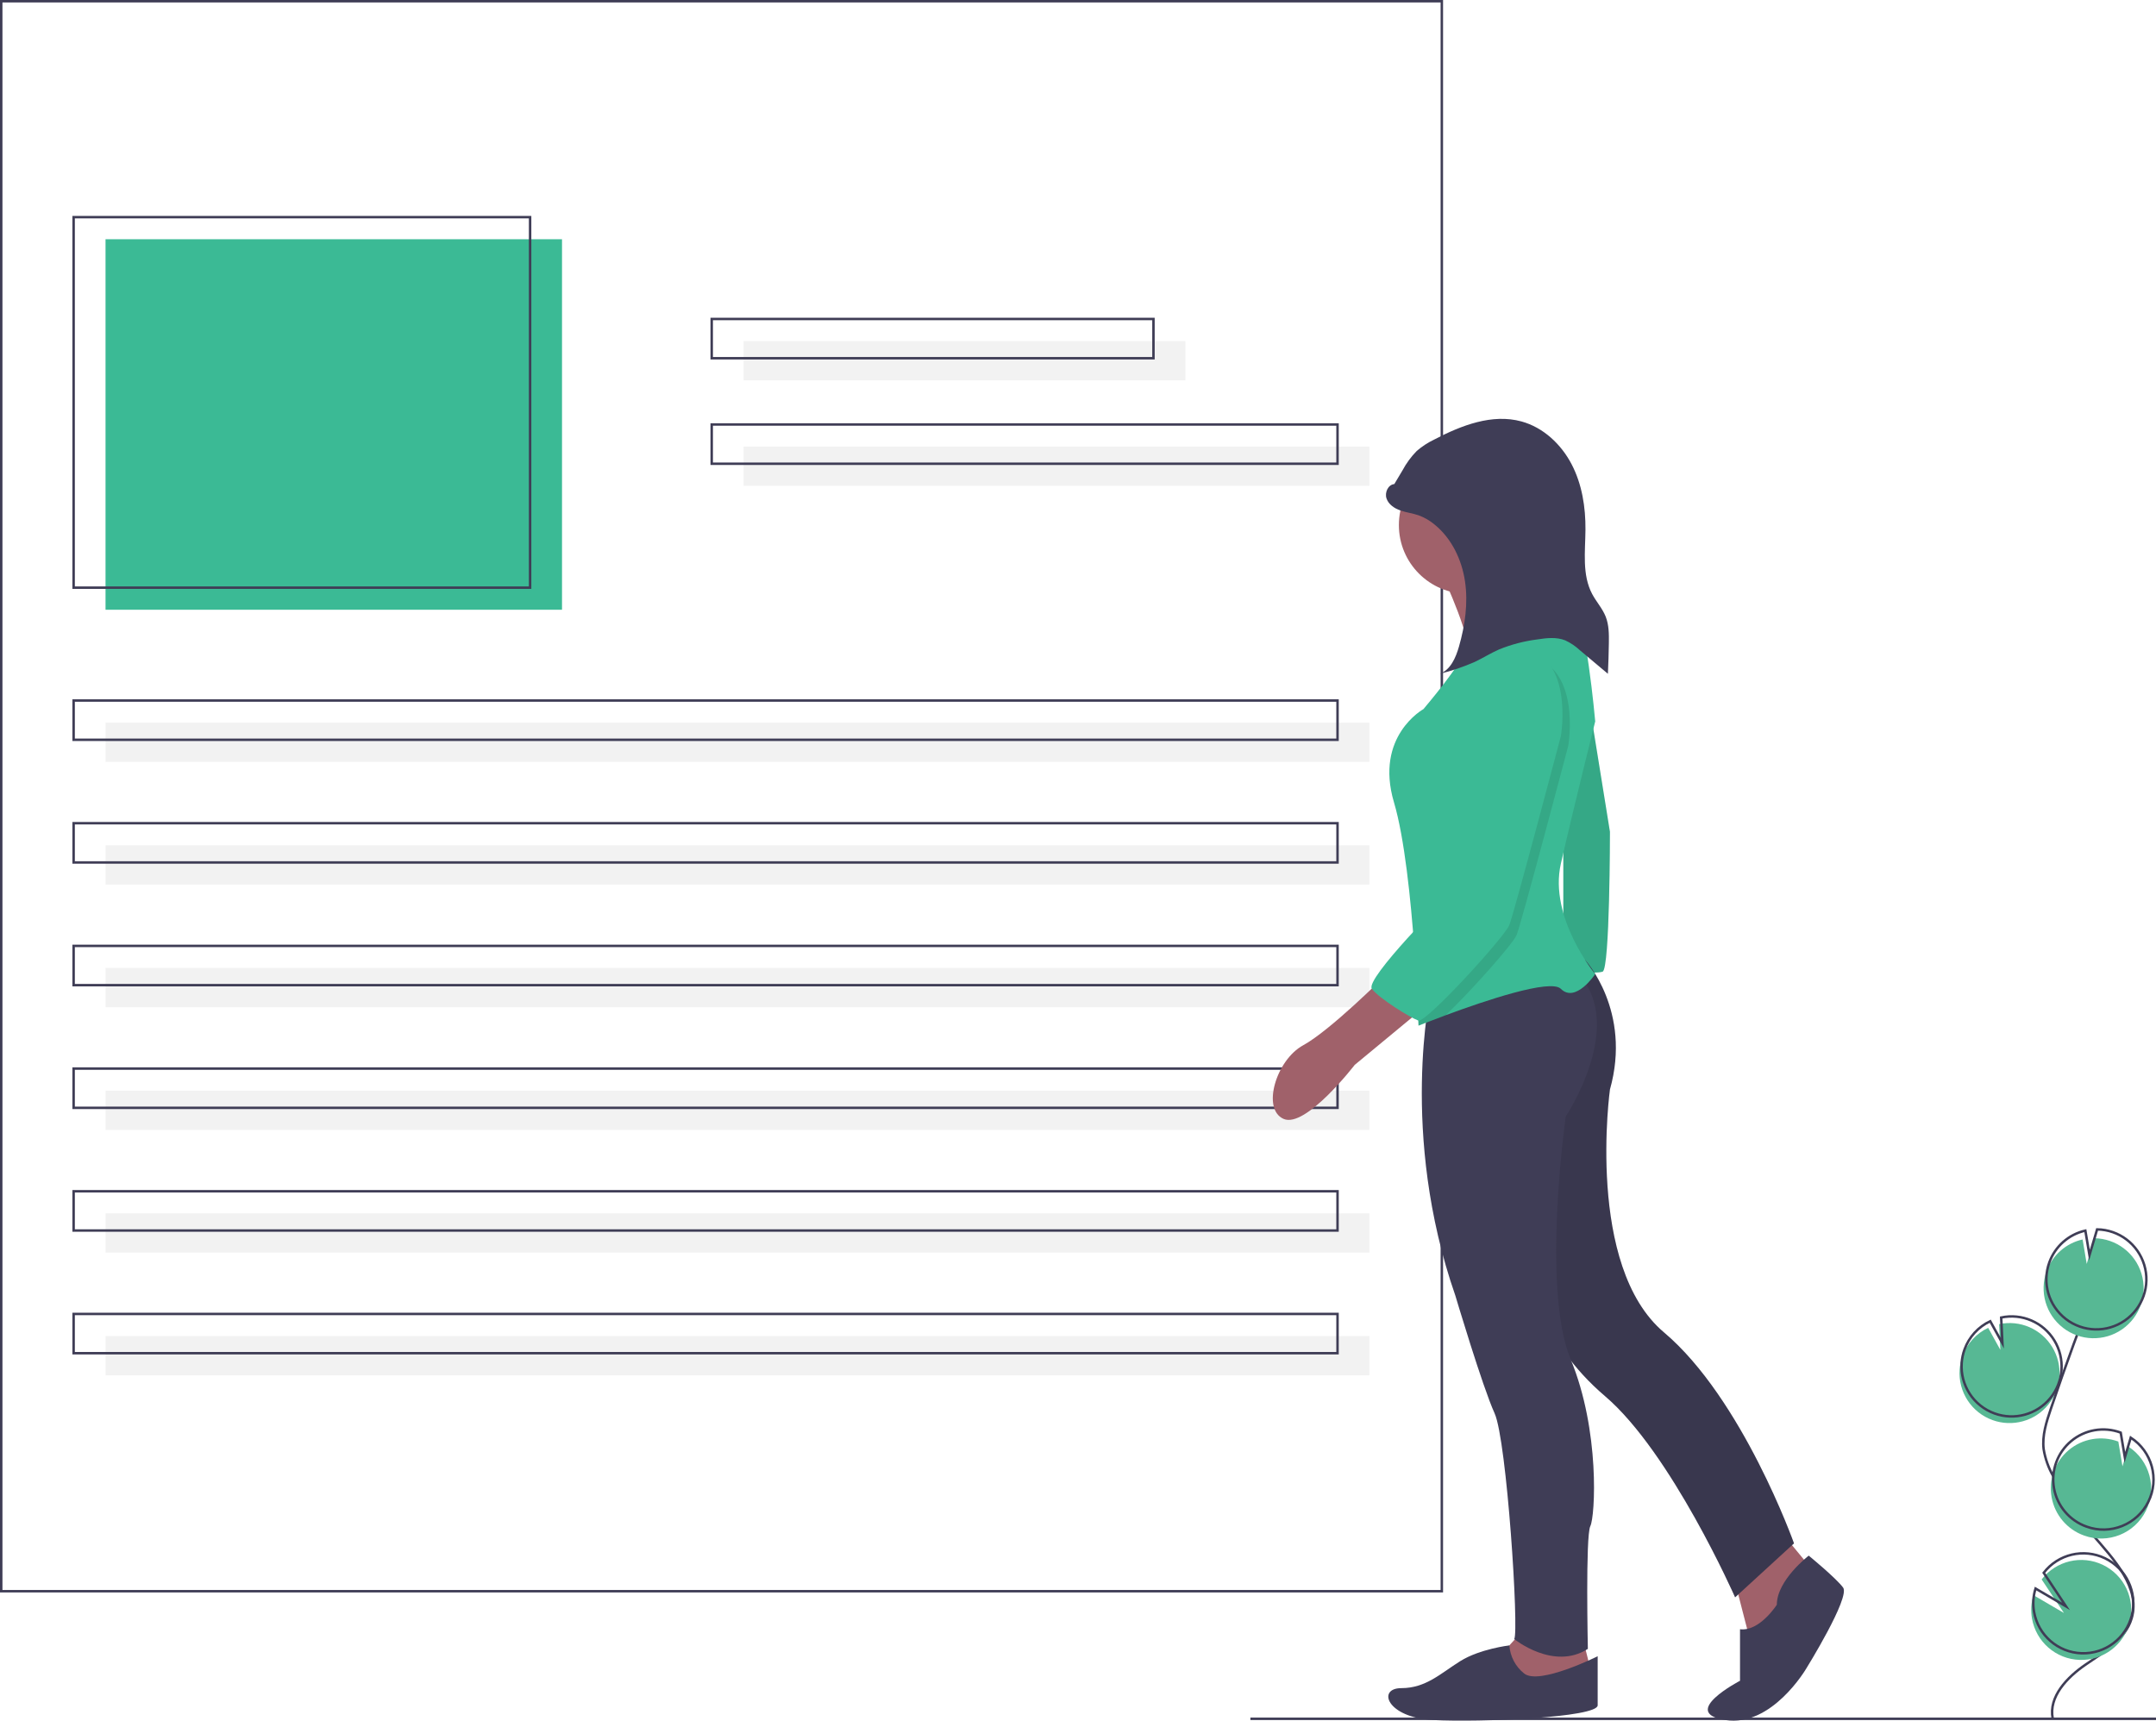
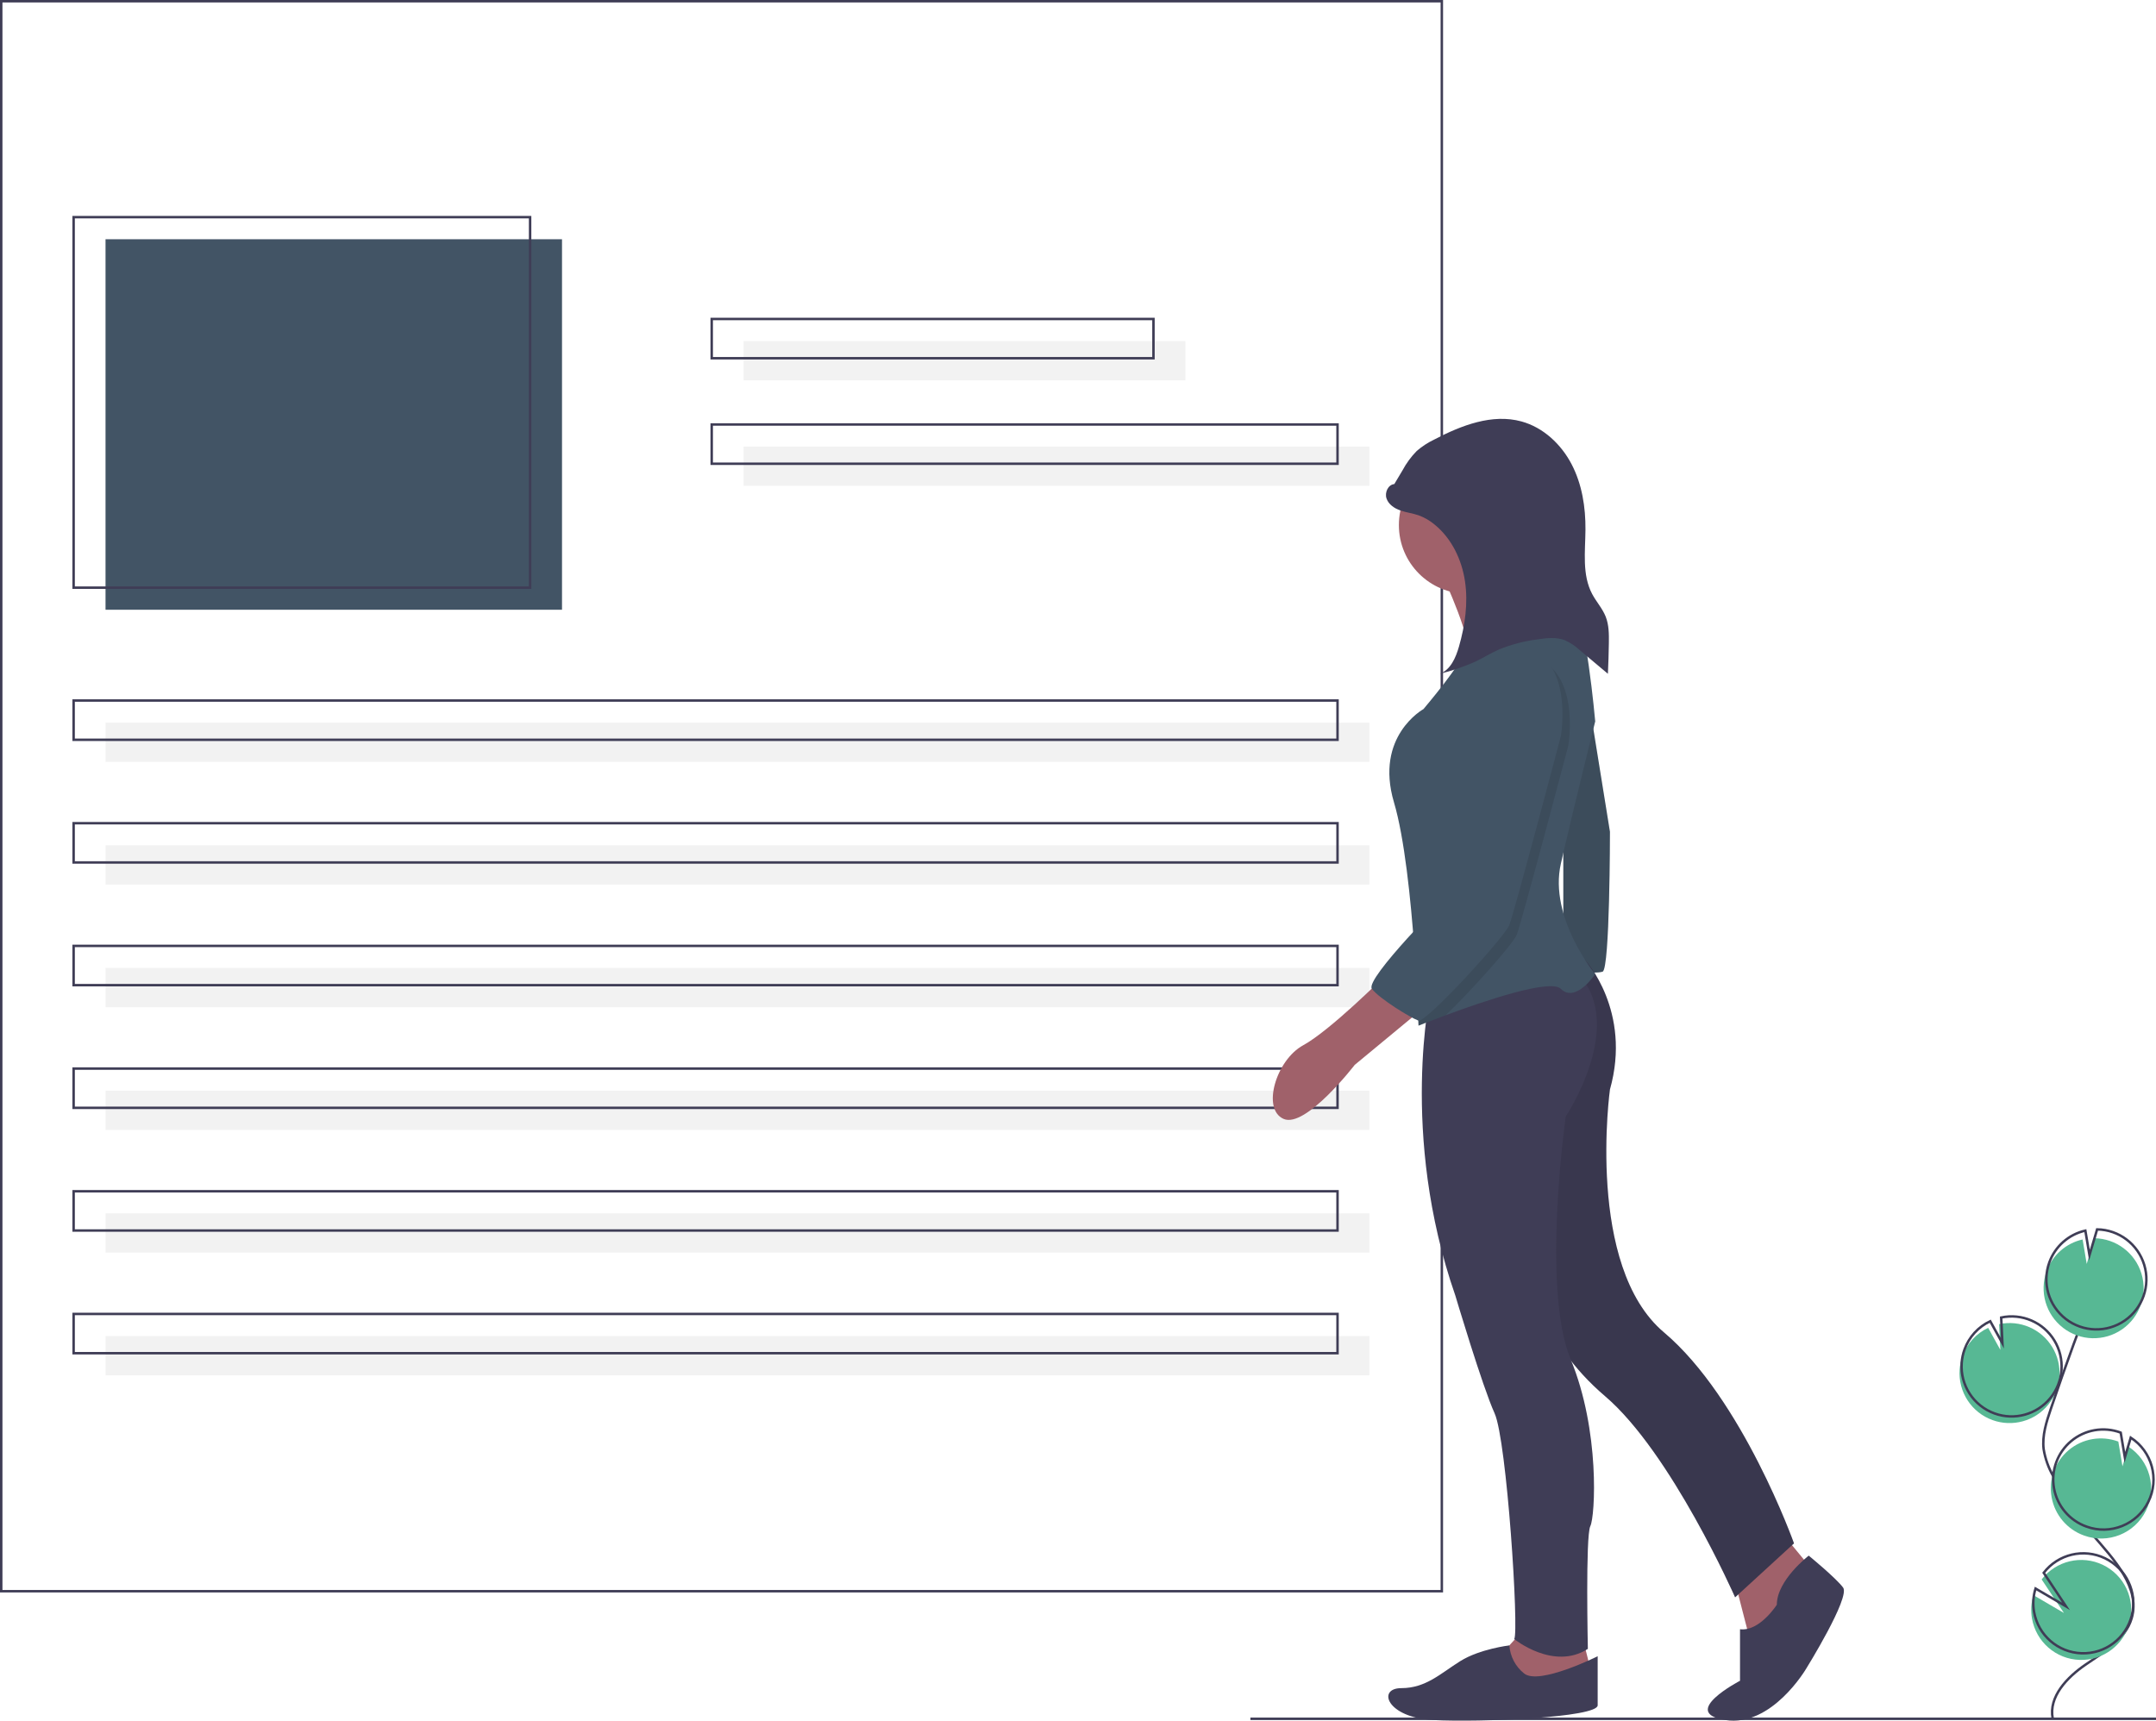
<svg xmlns="http://www.w3.org/2000/svg" id="a0f752ea-7802-4b2f-97ae-90aebf84c2db" data-name="Layer 1" width="878.5" height="701.26" viewBox="0 0 878.5 701.26">
-   <rect x="43" y="97.5" width="186" height="151" fill="#3bba95" />
+   <rect x="43" y="97.5" width="186" height="151" fill="#425465" />
  <rect x="43" y="294.5" width="515" height="16" fill="#f2f2f2" />
  <rect x="30" y="88.5" width="186" height="151" fill="none" stroke="#3f3d56" stroke-miterlimit="10" />
  <rect x="303" y="139" width="180" height="16" fill="#f2f2f2" />
  <rect x="303" y="182" width="255" height="16" fill="#f2f2f2" />
  <rect x="290" y="130" width="180" height="16" fill="none" stroke="#3f3d56" stroke-miterlimit="10" />
  <rect x="290" y="173" width="255" height="16" fill="none" stroke="#3f3d56" stroke-miterlimit="10" />
  <rect x="30" y="285.5" width="515" height="16" fill="none" stroke="#3f3d56" stroke-miterlimit="10" />
  <rect x="43" y="344.5" width="515" height="16" fill="#f2f2f2" />
  <rect x="30" y="335.5" width="515" height="16" fill="none" stroke="#3f3d56" stroke-miterlimit="10" />
  <rect x="43" y="394.5" width="515" height="16" fill="#f2f2f2" />
  <rect x="30" y="385.5" width="515" height="16" fill="none" stroke="#3f3d56" stroke-miterlimit="10" />
  <rect x="43" y="444.5" width="515" height="16" fill="#f2f2f2" />
  <rect x="30" y="435.5" width="515" height="16" fill="none" stroke="#3f3d56" stroke-miterlimit="10" />
  <rect x="43" y="494.5" width="515" height="16" fill="#f2f2f2" />
  <rect x="30" y="485.5" width="515" height="16" fill="none" stroke="#3f3d56" stroke-miterlimit="10" />
  <rect x="43" y="544.5" width="515" height="16" fill="#f2f2f2" />
  <rect x="30" y="535.5" width="515" height="16" fill="none" stroke="#3f3d56" stroke-miterlimit="10" />
  <rect x="0.5" y="0.5" width="587" height="648" fill="none" stroke="#3f3d56" stroke-miterlimit="10" />
  <path d="M972.358,677.869a20.382,20.382,0,1,0,2.714-39.09l.51,10.491-4.963-8.991a20.305,20.305,0,0,0-10.463,11.48,19.987,19.987,0,0,0-1.172,5.513A20.378,20.378,0,0,0,972.358,677.869Z" transform="translate(-160.5 -99.12024)" fill="#57b894" />
  <path d="M996.916,799.544c-1.752-8.922,5.84-16.831,13.339-21.973s16.262-10.193,18.82-18.917c3.677-12.539-7.276-24.023-15.802-33.926a122.709,122.709,0,0,1-16.182-24.05,33.105,33.105,0,0,1-3.871-10.935c-.672-5.558,1.113-11.089,2.912-16.391q8.989-26.492,19.223-52.541" transform="translate(-160.5 -99.12024)" fill="none" stroke="#3f3d56" stroke-miterlimit="10" />
  <path d="M973.197,675.168a20.382,20.382,0,1,0,2.714-39.09l.51,10.491-4.963-8.991a20.305,20.305,0,0,0-10.463,11.48,19.987,19.987,0,0,0-1.172,5.513A20.378,20.378,0,0,0,973.197,675.168Z" transform="translate(-160.5 -99.12024)" fill="none" stroke="#3f3d56" stroke-miterlimit="10" />
  <path d="M994.425,617.189a20.358,20.358,0,0,1,14.67-12.925l1.678,9.973,3.111-10.475a20.38,20.38,0,1,1-19.46,13.426Z" transform="translate(-160.5 -99.12024)" fill="#57b894" />
  <path d="M995.544,613.587a20.358,20.358,0,0,1,14.67-12.925l1.678,9.973,3.111-10.475A20.38,20.38,0,1,1,995.544,613.587Z" transform="translate(-160.5 -99.12024)" fill="none" stroke="#3f3d56" stroke-miterlimit="10" />
  <path d="M1009.696,724.93a20.38,20.38,0,0,0,18.038-36.257l-2.391,8.049-1.695-10.091a.353.353,0,0,0-.052-.02,20.381,20.381,0,1,0-13.9,38.318Z" transform="translate(-160.5 -99.12024)" fill="#57b894" />
  <path d="M1010.666,721.283a20.38,20.38,0,0,0,18.038-36.257l-2.391,8.049-1.695-10.091a.355.355,0,0,0-.052-.02,20.381,20.381,0,1,0-13.9,38.318Z" transform="translate(-160.5 -99.12024)" fill="none" stroke="#3f3d56" stroke-miterlimit="10" />
  <path d="M988.477,758.779a20.371,20.371,0,1,0,3.928-15.96l9.081,13.668-12.408-7.255A20.19,20.19,0,0,0,988.477,758.779Z" transform="translate(-160.5 -99.12024)" fill="#57b894" />
  <path d="M989.317,756.078a20.371,20.371,0,1,0,3.928-15.96l9.081,13.668-12.408-7.255A20.19,20.19,0,0,0,989.317,756.078Z" transform="translate(-160.5 -99.12024)" fill="none" stroke="#3f3d56" stroke-miterlimit="10" />
  <path d="M748.5,334.12s12.5,26.5,10.5,34.5a21.9,21.9,0,0,0,1.5,14.5l23-1,21.5-20.5s-32.5-22.5-30.5-33.5S748.5,334.12,748.5,334.12Z" transform="translate(-160.5 -99.12024)" fill="#a0616a" />
-   <path d="M806.5,376.12l10,62s0,56-3,57-16,0-16,0v-63l4-55Z" transform="translate(-160.5 -99.12024)" fill="#3bba95" />
+   <path d="M806.5,376.12l10,62s0,56-3,57-16,0-16,0v-63l4-55Z" transform="translate(-160.5 -99.12024)" fill="#425465" />
  <path d="M806.5,376.12l10,62s0,56-3,57-16,0-16,0v-63l4-55Z" transform="translate(-160.5 -99.12024)" opacity="0.1" />
  <polygon points="706 641 714 672 726 663 737 638 723 621 706 641" fill="#a0616a" />
  <path d="M897.5,733.12s-13,10-13,20c0,0-7,11-15,10v21s-25,13-6,16,33-21,33-21,18-29,15-33S897.5,733.12,897.5,733.12Z" transform="translate(-160.5 -99.12024)" fill="#3f3d56" />
  <path d="M806.426,490.394S825.5,511.12,816.5,543.12c0,0-10,72,22,99s53,86,53,86l-24,22s-26-59-53-82-30-49-30-49v-91l-5-38Z" transform="translate(-160.5 -99.12024)" fill="#3f3d56" />
  <path d="M806.426,490.394S825.5,511.12,816.5,543.12c0,0-10,72,22,99s53,86,53,86l-24,22s-26-59-53-82-30-49-30-49v-91l-5-38Z" transform="translate(-160.5 -99.12024)" opacity="0.1" />
  <polygon points="621 664 611 675 615 684 627 688 648 680 645 668 621 664" fill="#a0616a" />
  <path d="M811.5,774.12s-24,12-30,7a16.034,16.034,0,0,1-5.983-11.419s-12.017,1.419-20.017,6.419-14,11-24,11-6,12,13,13,67-1,67-6Z" transform="translate(-160.5 -99.12024)" fill="#3f3d56" />
  <path d="M743.5,503.12s-13,58,10,124c0,0,11,37,16,48s10,89,8,92c0,0,16,13,30,4,0,0-1-46,1-50s4-39-8-68-2-99-2-99,24-36,6-57Z" transform="translate(-160.5 -99.12024)" fill="#3f3d56" />
  <circle cx="598" cy="214" r="28" fill="#a0616a" />
-   <path d="M810.5,496.12s-8,12-14,6c-4.23-4.23-31.31,4.96-46.93,10.75-6.54,2.42-11.07,4.25-11.07,4.25s-.43-13.86-1.7-31.41c-1.46-20.14-4.02-45.16-8.3-59.59-8-27,12-38,12-38s17-20,16-23,45-18,45-18c5,1,9,46,9,46s-9,36-14,58S810.5,496.12,810.5,496.12Z" transform="translate(-160.5 -99.12024)" fill="#3bba95" />
+   <path d="M810.5,496.12s-8,12-14,6c-4.23-4.23-31.31,4.96-46.93,10.75-6.54,2.42-11.07,4.25-11.07,4.25s-.43-13.86-1.7-31.41c-1.46-20.14-4.02-45.16-8.3-59.59-8-27,12-38,12-38s17-20,16-23,45-18,45-18c5,1,9,46,9,46s-9,36-14,58S810.5,496.12,810.5,496.12Z" transform="translate(-160.5 -99.12024)" fill="#425465" />
  <path d="M724.5,497.12s-22,22-33,28-17,26-8,30,29-22,29-22l29-24Z" transform="translate(-160.5 -99.12024)" fill="#a0616a" />
  <path d="M728.657,296.398c-2.558.228-4.02,3.449-3.194,5.881s3.198,4.022,5.622,4.873,5.014,1.141,7.44,1.983a21.897,21.897,0,0,1,6.614,3.841c6.912,5.661,11.005,14.286,12.308,23.125s.004,17.896-2.452,26.486c-1.302,4.55-3.427,9.537-7.875,11.154a88.476,88.476,0,0,0,14.202-4.816c3.363-1.584,6.52-3.589,9.919-5.094a62.192,62.192,0,0,1,15.705-4.118c3.786-.589,7.787-1.039,11.342.389a22.8,22.8,0,0,1,5.945,4.009l11.435,9.608q.299-6.266.394-12.539c.056-3.635.041-7.375-1.298-10.755-1.322-3.337-3.834-6.057-5.514-9.228-4.158-7.847-2.803-17.3-2.726-26.18.08-9.195-1.4-18.565-5.657-26.715s-11.525-14.975-20.39-17.415c-11.949-3.289-24.545,1.606-35.529,7.347a32.224,32.224,0,0,0-7.164,4.663,34.819,34.819,0,0,0-5.824,7.941l-5.438,9.112" transform="translate(-160.5 -99.12024)" fill="#3f3d56" />
  <path d="M799.5,403.12s-19,72-21,77c-1.44,3.59-18.38,22.69-28.93,32.75-6.54,2.42-11.07,4.25-11.07,4.25s-.43-13.86-1.7-31.41C744.94,476.68,753.5,468.12,753.5,468.12s9-55,8-76,20-26,20-26C805.5,369.12,799.5,403.12,799.5,403.12Z" transform="translate(-160.5 -99.12024)" opacity="0.1" />
-   <path d="M778.5,362.12s-21,5-20,26-8,76-8,76-34,34-31,38,15.853,11.864,18.927,12.932S773.5,481.12,775.5,476.12s21-77,21-77S802.5,365.12,778.5,362.12Z" transform="translate(-160.5 -99.12024)" fill="#3bba95" />
+   <path d="M778.5,362.12s-21,5-20,26-8,76-8,76-34,34-31,38,15.853,11.864,18.927,12.932S773.5,481.12,775.5,476.12s21-77,21-77S802.5,365.12,778.5,362.12Z" transform="translate(-160.5 -99.12024)" fill="#425465" />
  <line x1="509.5" y1="700.5" x2="878.5" y2="700.5" fill="none" stroke="#3f3d56" stroke-miterlimit="10" />
</svg>
